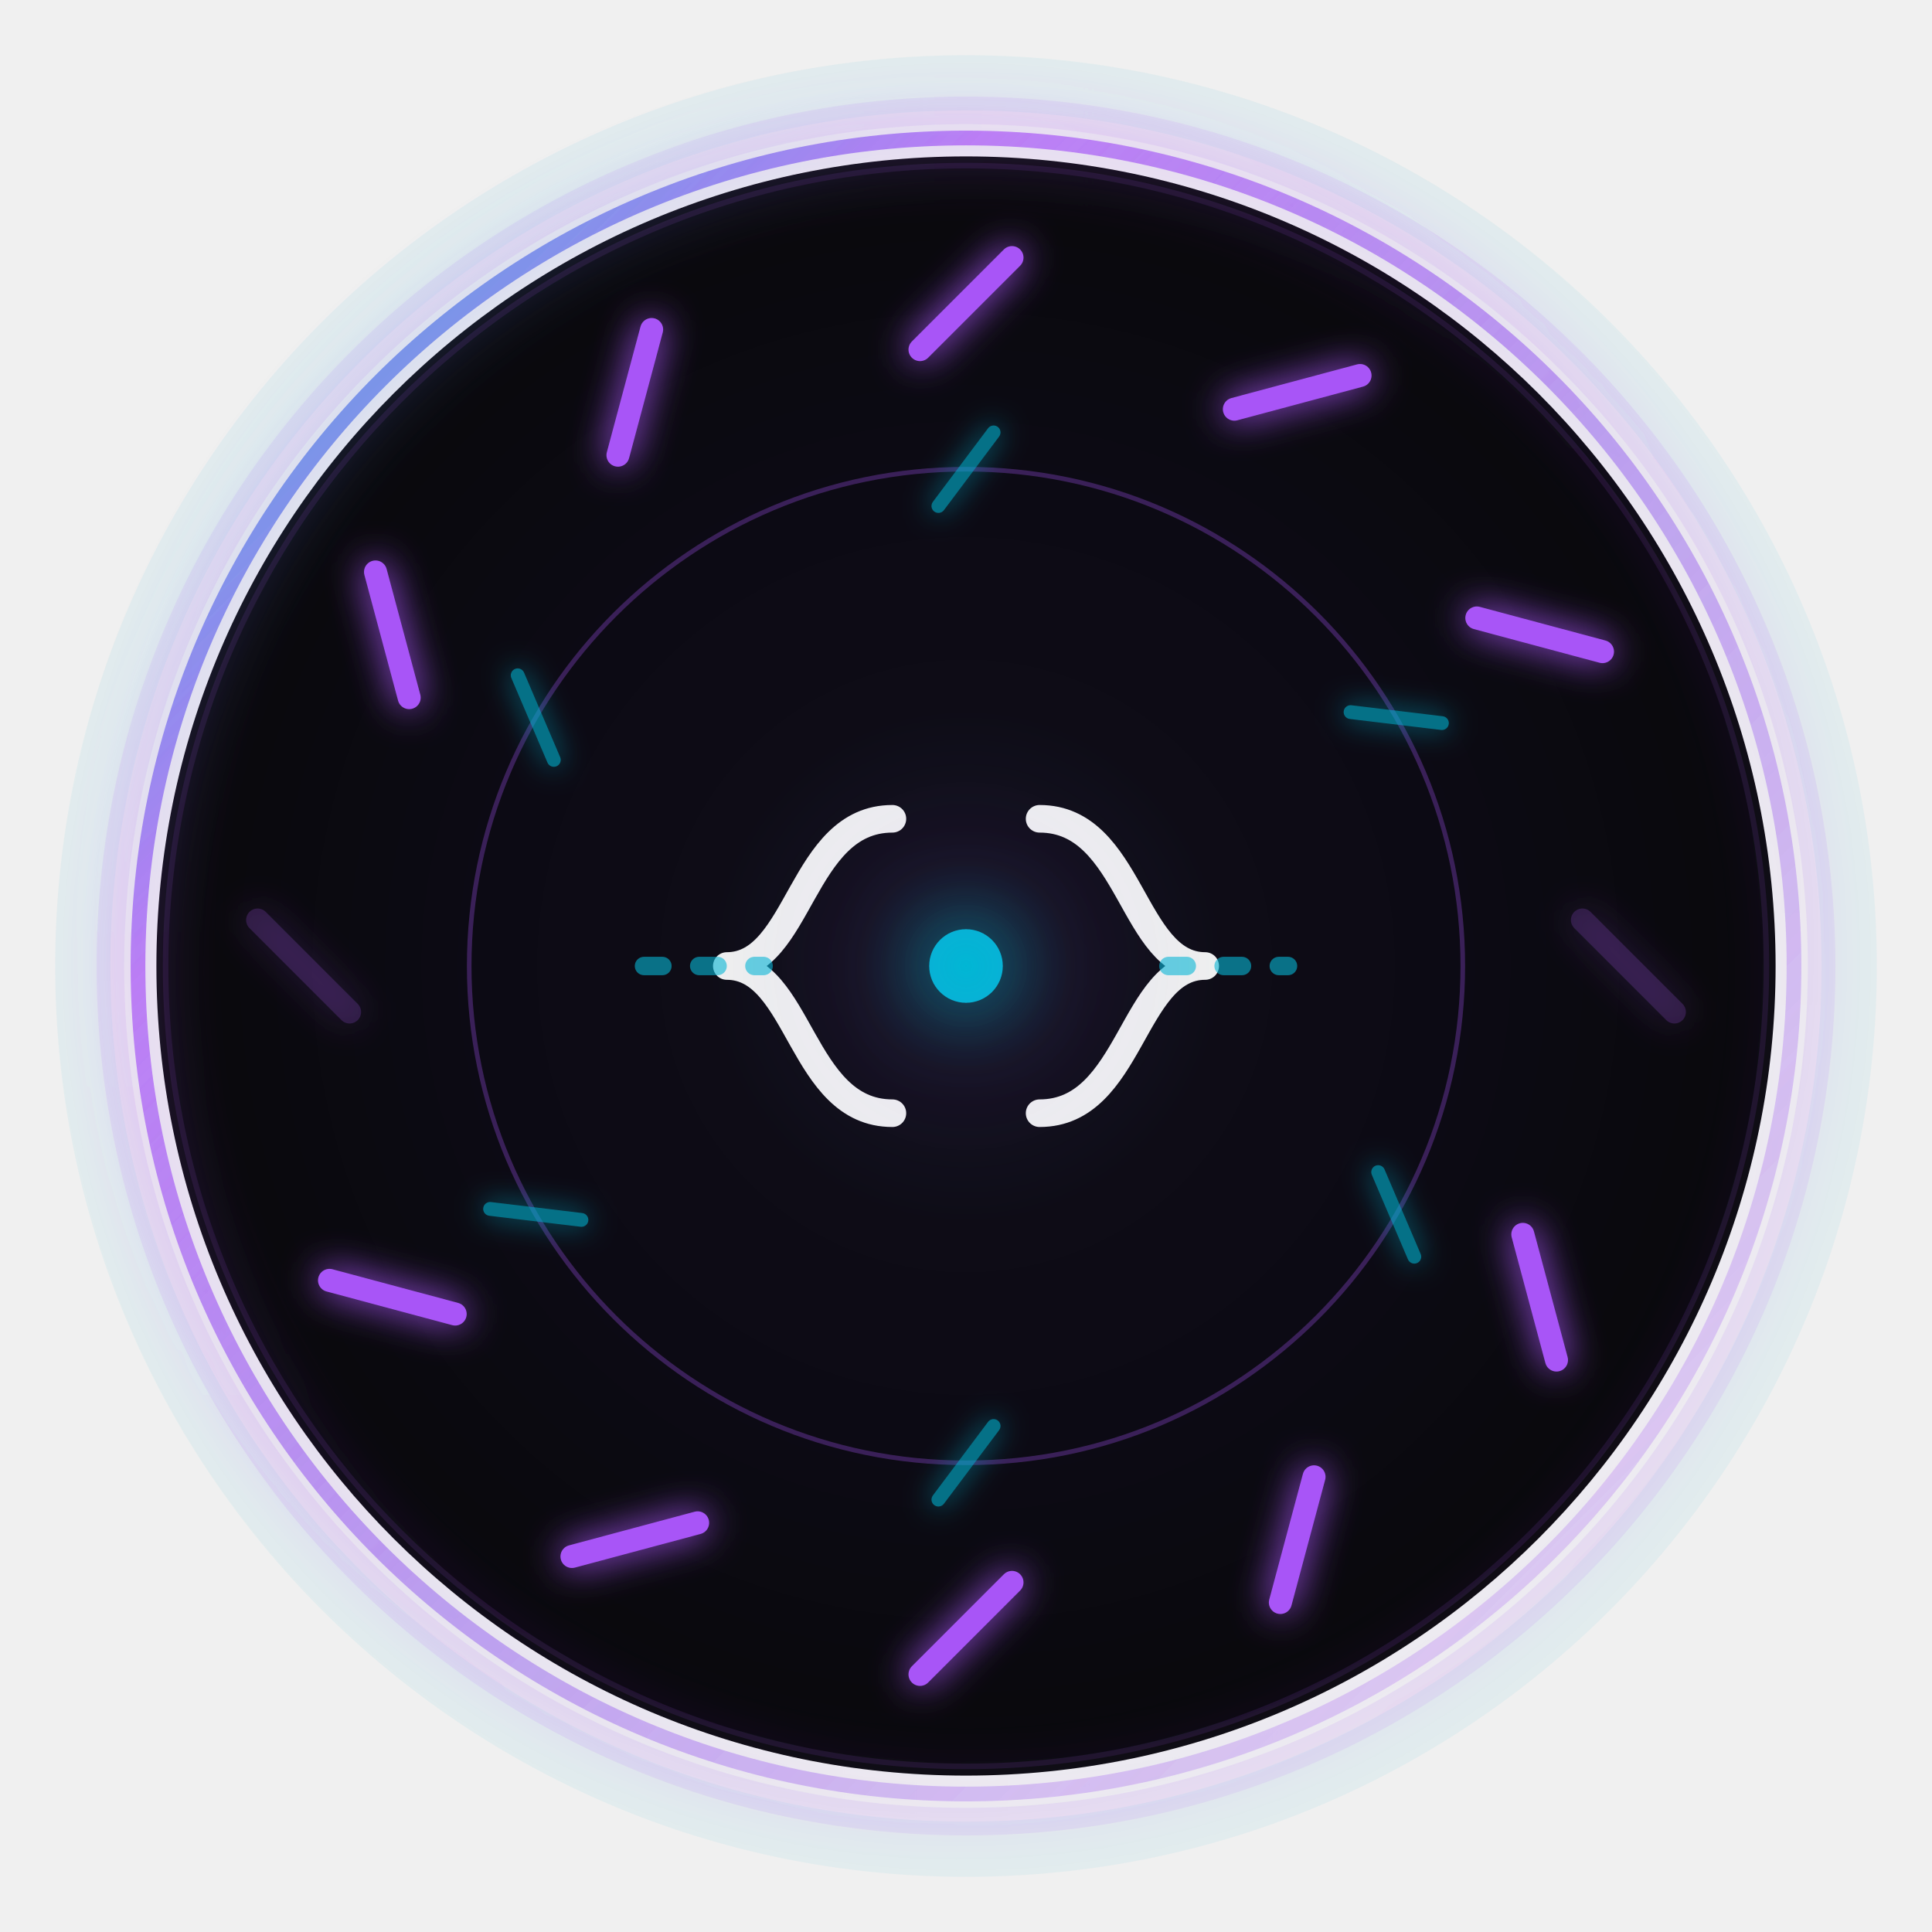
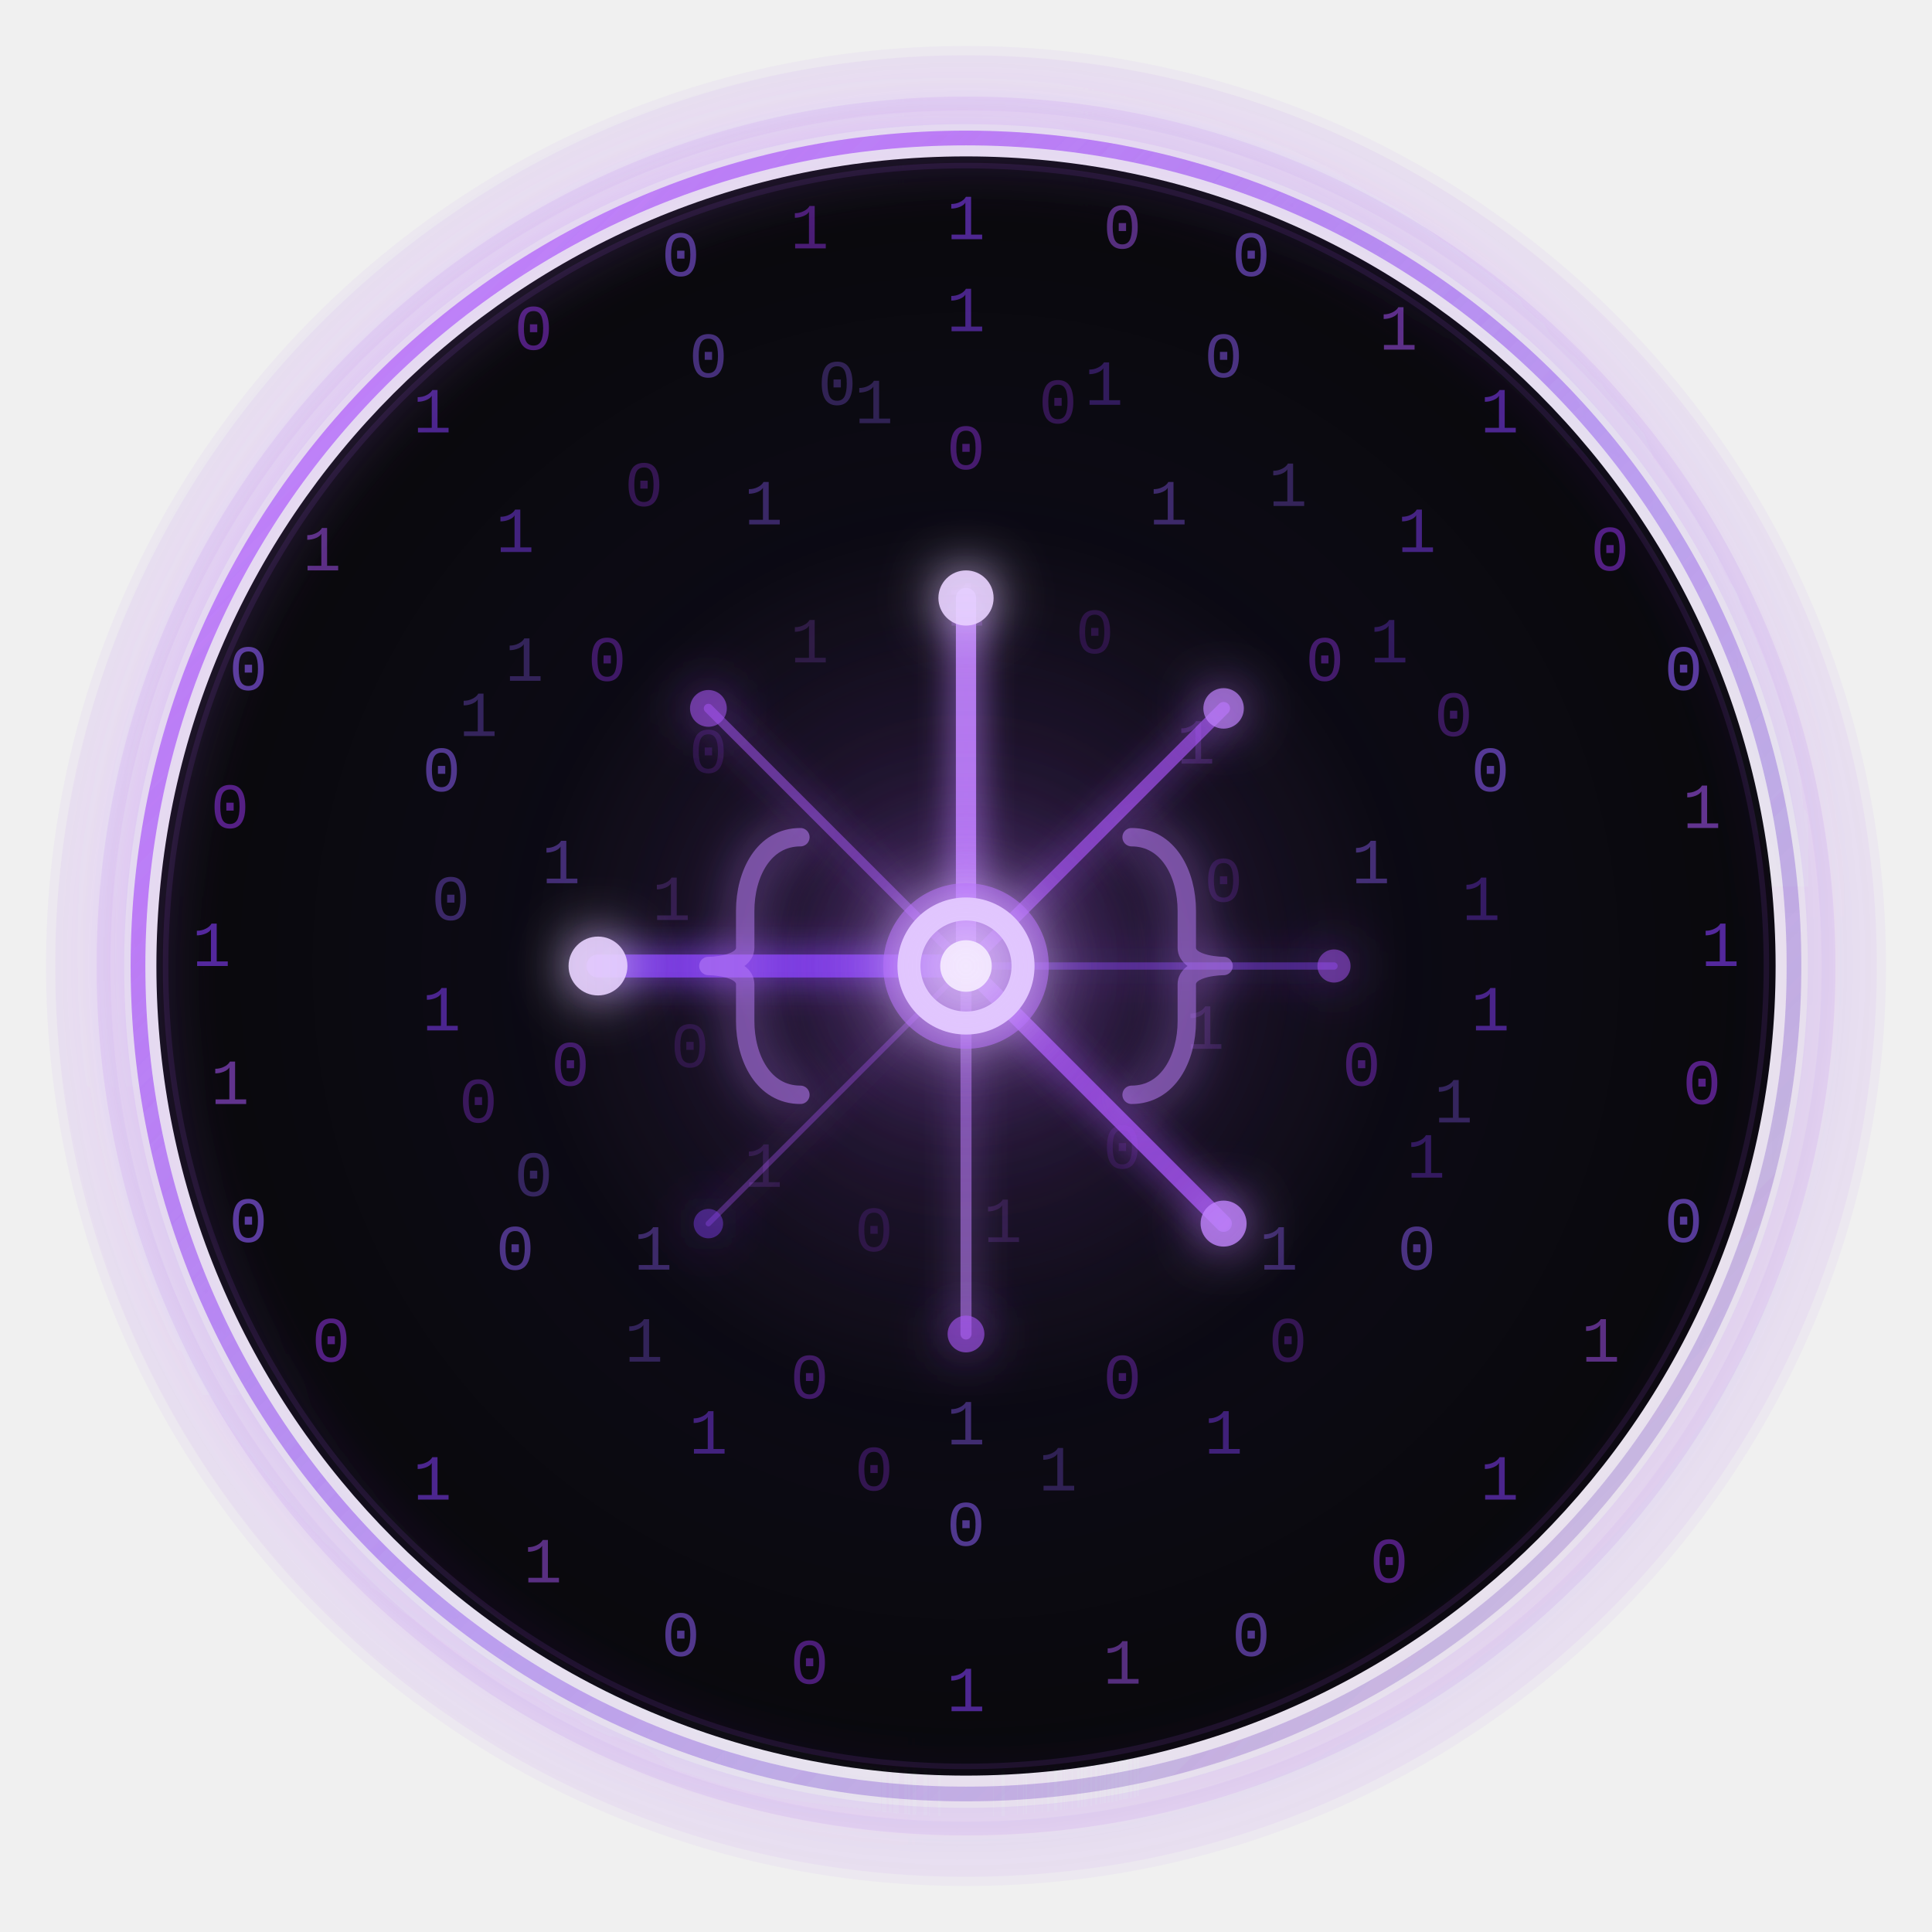
<svg xmlns="http://www.w3.org/2000/svg" width="210" height="210" viewBox="0 0 210 210" fill="none">
  <defs>
-     <filter id="ringGlow" x="-30%" y="-30%" width="160%" height="160%">
-       <feGaussianBlur stdDeviation="3.5" result="blur" />
-       <feComposite in="SourceGraphic" in2="blur" operator="over" />
+     <clipPath id="discClip">
+       <circle cx="105" cy="105" r="87" />
+     </clipPath>
+     <filter id="rg" x="-30%" y="-30%" width="160%" height="160%">
+       <feGaussianBlur stdDeviation="3.5" result="b" />
+       <feComposite in="SourceGraphic" in2="b" operator="over" />
    </filter>
-     <filter id="cyanBloom" x="-200%" y="-200%" width="500%" height="500%">
-       <feGaussianBlur stdDeviation="5" result="blur" />
-       <feComposite in="SourceGraphic" in2="blur" operator="over" />
+     <filter id="bloom" x="-200%" y="-200%" width="500%" height="500%">
+       <feGaussianBlur stdDeviation="9" result="b" />
+       <feComposite in="SourceGraphic" in2="b" operator="over" />
    </filter>
-     <filter id="violetGlow" x="-50%" y="-50%" width="200%" height="200%">
-       <feGaussianBlur stdDeviation="2" result="blur" />
-       <feComposite in="SourceGraphic" in2="blur" operator="over" />
+     <filter id="glow" x="-80%" y="-80%" width="260%" height="260%">
+       <feGaussianBlur stdDeviation="3" result="b" />
+       <feComposite in="SourceGraphic" in2="b" operator="over" />
    </filter>
-     <filter id="cyanGlow" x="-50%" y="-50%" width="200%" height="200%">
-       <feGaussianBlur stdDeviation="1.5" result="blur" />
-       <feComposite in="SourceGraphic" in2="blur" operator="over" />
+     <filter id="rayg" x="-60%" y="-60%" width="220%" height="220%">
+       <feGaussianBlur stdDeviation="2" result="b" />
+       <feComposite in="SourceGraphic" in2="b" operator="over" />
    </filter>
+     <filter id="bg" x="-100%" y="-60%" width="300%" height="220%">
+       <feGaussianBlur stdDeviation="2.5" result="b" />
+       <feComposite in="SourceGraphic" in2="b" operator="over" />
+     </filter>
+     <radialGradient id="matrixFade" cx="50%" cy="50%" r="50%">
+       <stop offset="0%" stop-color="#09090b" stop-opacity="0.68" />
+       <stop offset="22%" stop-color="#09090b" stop-opacity="0.40" />
+       <stop offset="48%" stop-color="#09090b" stop-opacity="0.08" />
+       <stop offset="70%" stop-color="#09090b" stop-opacity="0.01" />
+       <stop offset="100%" stop-color="#09090b" stop-opacity="0" />
+     </radialGradient>
    <radialGradient id="voidFill" cx="50%" cy="50%" r="50%">
      <stop offset="0%" stop-color="#100e18" />
      <stop offset="60%" stop-color="#0c0a14" />
      <stop offset="100%" stop-color="#09090b" />
    </radialGradient>
-     <linearGradient id="ringHighlight" x1="0%" y1="0%" x2="100%" y2="100%">
-       <stop offset="0%" stop-color="#06b6d4" stop-opacity="0.9" />
-       <stop offset="25%" stop-color="#a855f7" stop-opacity="0.7" />
-       <stop offset="55%" stop-color="#7c3aed" stop-opacity="0.4" />
-       <stop offset="100%" stop-color="#a855f7" stop-opacity="0.15" />
+     <linearGradient id="ringH" x1="0%" y1="0%" x2="100%" y2="100%">
+       <stop offset="0%" stop-color="#c084fc" stop-opacity=".9" />
+       <stop offset="25%" stop-color="#a855f7" stop-opacity=".7" />
+       <stop offset="55%" stop-color="#7c3aed" stop-opacity=".4" />
+       <stop offset="100%" stop-color="#4c1d95" stop-opacity=".15" />
    </linearGradient>
-     <radialGradient id="centreBloom" cx="50%" cy="50%" r="50%">
-       <stop offset="0%" stop-color="#06b6d4" stop-opacity="0.7" />
-       <stop offset="40%" stop-color="#a855f7" stop-opacity="0.3" />
-       <stop offset="100%" stop-color="#3b82f6" stop-opacity="0" />
+     <radialGradient id="cb" cx="50%" cy="50%" r="50%">
+       <stop offset="0%" stop-color="#d8b4fe" stop-opacity=".9" />
+       <stop offset="40%" stop-color="#a855f7" stop-opacity=".4" />
+       <stop offset="100%" stop-color="#a855f7" stop-opacity="0" />
+     </radialGradient>
+     <radialGradient id="og" cx="50%" cy="50%" r="50%">
+       <stop offset="70%" stop-color="#a855f7" stop-opacity="0" />
+       <stop offset="100%" stop-color="#a855f7" stop-opacity=".05" />
    </radialGradient>
  </defs>
+   <circle cx="105" cy="105" r="100" fill="url(#og)" />
  <circle cx="105" cy="105" r="88" fill="url(#voidFill)" />
-   <circle cx="105" cy="105" r="96" stroke="#06b6d4" stroke-width="6" stroke-opacity="0.06" fill="none" />
-   <circle cx="105" cy="105" r="93" stroke="#a855f7" stroke-width="3" stroke-opacity="0.10" fill="none" />
-   <circle cx="105" cy="105" r="90" stroke="url(#ringHighlight)" stroke-width="1.6" fill="none" filter="url(#ringGlow)" />
-   <circle cx="105" cy="105" r="87" stroke="#a855f7" stroke-width="0.6" stroke-opacity="0.12" fill="none" />
-   <circle cx="105" cy="105" r="54" stroke="#a855f7" stroke-width="0.5" stroke-opacity="0.3" fill="none" />
-   <g transform="translate(105, 105)" stroke="#06b6d4" stroke-width="1.5" stroke-linecap="round" opacity="0.6" filter="url(#cyanGlow)">
-     <line x1="-3" y1="-50" x2="3" y2="-58" transform="rotate(0)" />
-     <line x1="-3" y1="-50" x2="3" y2="-58" transform="rotate(60)" />
-     <line x1="-3" y1="-50" x2="3" y2="-58" transform="rotate(120)" />
-     <line x1="-3" y1="-50" x2="3" y2="-58" transform="rotate(180)" />
-     <line x1="-3" y1="-50" x2="3" y2="-58" transform="rotate(240)" />
-     <line x1="-3" y1="-50" x2="3" y2="-58" transform="rotate(300)" />
+   <g clip-path="url(#discClip)" font-family="'JetBrains Mono','Courier New',monospace" font-size="7" text-anchor="middle">
+     <text x="105" y="36" fill="#7c3aed" opacity=".55">1</text>
+     <text x="133" y="41" fill="#8b5cf6" opacity=".50">0</text>
+     <text x="154" y="60" fill="#7c3aed" opacity=".52">1</text>
+     <text x="162" y="86" fill="#8b5cf6" opacity=".58">0</text>
+     <text x="162" y="112" fill="#7c3aed" opacity=".56">1</text>
+     <text x="154" y="138" fill="#8b5cf6" opacity=".50">0</text>
+     <text x="133" y="158" fill="#7c3aed" opacity=".48">1</text>
+     <text x="105" y="168" fill="#8b5cf6" opacity=".55">0</text>
+     <text x="77" y="158" fill="#7c3aed" opacity=".50">1</text>
+     <text x="56" y="138" fill="#8b5cf6" opacity=".52">0</text>
+     <text x="48" y="112" fill="#7c3aed" opacity=".58">1</text>
+     <text x="48" y="86" fill="#8b5cf6" opacity=".55">0</text>
+     <text x="56" y="60" fill="#7c3aed" opacity=".50">1</text>
+     <text x="77" y="41" fill="#8b5cf6" opacity=".46">0</text>
+     <text x="105" y="51" fill="#9333ea" opacity=".44">0</text>
+     <text x="127" y="57" fill="#8b5cf6" opacity=".40">1</text>
+     <text x="144" y="74" fill="#9333ea" opacity=".43">0</text>
+     <text x="149" y="96" fill="#8b5cf6" opacity=".46">1</text>
+     <text x="148" y="118" fill="#9333ea" opacity=".44">0</text>
+     <text x="139" y="138" fill="#8b5cf6" opacity=".40">1</text>
+     <text x="122" y="152" fill="#9333ea" opacity=".39">0</text>
+     <text x="105" y="157" fill="#8b5cf6" opacity=".43">1</text>
+     <text x="88" y="152" fill="#9333ea" opacity=".41">0</text>
+     <text x="71" y="138" fill="#8b5cf6" opacity=".40">1</text>
+     <text x="62" y="118" fill="#9333ea" opacity=".43">0</text>
+     <text x="61" y="96" fill="#8b5cf6" opacity=".45">1</text>
+     <text x="66" y="74" fill="#9333ea" opacity=".40">0</text>
+     <text x="83" y="57" fill="#8b5cf6" opacity=".38">1</text>
+     <text x="105" y="68" fill="#a855f7" opacity=".27">1</text>
+     <text x="119" y="71" fill="#9333ea" opacity=".24">0</text>
+     <text x="130" y="83" fill="#a855f7" opacity=".26">1</text>
+     <text x="133" y="98" fill="#9333ea" opacity=".27">0</text>
+     <text x="131" y="114" fill="#a855f7" opacity=".25">1</text>
+     <text x="122" y="127" fill="#9333ea" opacity=".23">0</text>
+     <text x="109" y="135" fill="#a855f7" opacity=".25">1</text>
+     <text x="95" y="136" fill="#9333ea" opacity=".24">0</text>
+     <text x="83" y="129" fill="#a855f7" opacity=".23">1</text>
+     <text x="75" y="116" fill="#9333ea" opacity=".24">0</text>
+     <text x="73" y="100" fill="#a855f7" opacity=".27">1</text>
+     <text x="77" y="84" fill="#9333ea" opacity=".23">0</text>
+     <text x="88" y="72" fill="#a855f7" opacity=".22">1</text>
+     <text x="120" y="44" fill="#7c3aed" opacity=".34">1</text>
+     <text x="91" y="44" fill="#8b5cf6" opacity=".30">0</text>
+     <text x="161" y="100" fill="#7c3aed" opacity=".38">1</text>
+     <text x="49" y="100" fill="#8b5cf6" opacity=".38">0</text>
+     <text x="151" y="72" fill="#7c3aed" opacity=".34">1</text>
+     <text x="58" y="130" fill="#8b5cf6" opacity=".34">0</text>
+     <text x="155" y="128" fill="#7c3aed" opacity=".36">1</text>
+     <text x="57" y="74" fill="#8b5cf6" opacity=".32">1</text>
+     <text x="115" y="46" fill="#9333ea" opacity=".30">0</text>
+     <text x="140" y="55" fill="#8b5cf6" opacity=".32">1</text>
+     <text x="158" y="80" fill="#9333ea" opacity=".35">0</text>
+     <text x="158" y="122" fill="#8b5cf6" opacity=".34">1</text>
+     <text x="140" y="148" fill="#9333ea" opacity=".31">0</text>
+     <text x="115" y="162" fill="#8b5cf6" opacity=".30">1</text>
+     <text x="95" y="162" fill="#9333ea" opacity=".30">0</text>
+     <text x="70" y="148" fill="#8b5cf6" opacity=".32">1</text>
+     <text x="52" y="122" fill="#9333ea" opacity=".35">0</text>
+     <text x="52" y="80" fill="#8b5cf6" opacity=".33">1</text>
+     <text x="70" y="55" fill="#9333ea" opacity=".30">0</text>
+     <text x="95" y="46" fill="#8b5cf6" opacity=".29">1</text>
+     <text x="105" y="26" fill="#7c3aed" opacity=".60">1</text>
+     <text x="136" y="30" fill="#8b5cf6" opacity=".55">0</text>
+     <text x="163" y="47" fill="#7c3aed" opacity=".58">1</text>
+     <text x="183" y="75" fill="#8b5cf6" opacity=".62">0</text>
+     <text x="187" y="105" fill="#7c3aed" opacity=".64">1</text>
+     <text x="183" y="135" fill="#8b5cf6" opacity=".60">0</text>
+     <text x="163" y="163" fill="#7c3aed" opacity=".57">1</text>
+     <text x="136" y="180" fill="#8b5cf6" opacity=".54">0</text>
+     <text x="105" y="186" fill="#7c3aed" opacity=".60">1</text>
+     <text x="74" y="180" fill="#8b5cf6" opacity=".55">0</text>
+     <text x="47" y="163" fill="#7c3aed" opacity=".58">1</text>
+     <text x="27" y="135" fill="#8b5cf6" opacity=".62">0</text>
+     <text x="23" y="105" fill="#7c3aed" opacity=".64">1</text>
+     <text x="27" y="75" fill="#8b5cf6" opacity=".60">0</text>
+     <text x="47" y="47" fill="#7c3aed" opacity=".57">1</text>
+     <text x="74" y="30" fill="#8b5cf6" opacity=".54">0</text>
+     <text x="122" y="27" fill="#a855f7" opacity=".48">0</text>
+     <text x="88" y="27" fill="#9333ea" opacity=".47">1</text>
+     <text x="152" y="38" fill="#a855f7" opacity=".52">1</text>
+     <text x="175" y="62" fill="#9333ea" opacity=".53">0</text>
+     <text x="185" y="90" fill="#a855f7" opacity=".56">1</text>
+     <text x="185" y="120" fill="#9333ea" opacity=".54">0</text>
+     <text x="174" y="148" fill="#a855f7" opacity=".51">1</text>
+     <text x="151" y="172" fill="#9333ea" opacity=".50">0</text>
+     <text x="122" y="183" fill="#a855f7" opacity=".48">1</text>
+     <text x="88" y="183" fill="#9333ea" opacity=".48">0</text>
+     <text x="59" y="172" fill="#a855f7" opacity=".50">1</text>
+     <text x="36" y="148" fill="#9333ea" opacity=".52">0</text>
+     <text x="25" y="120" fill="#a855f7" opacity=".55">1</text>
+     <text x="25" y="90" fill="#9333ea" opacity=".54">0</text>
+     <text x="35" y="62" fill="#a855f7" opacity=".51">1</text>
+     <text x="58" y="38" fill="#9333ea" opacity=".50">0</text>
  </g>
-   <g transform="translate(105, 105)" stroke="#a855f7" stroke-width="2.5" stroke-linecap="round" filter="url(#violetGlow)">
-     <line x1="-5" y1="-67" x2="5" y2="-77" transform="rotate(0)" />
-     <line x1="-5" y1="-67" x2="5" y2="-77" transform="rotate(30)" />
-     <line x1="-5" y1="-67" x2="5" y2="-77" transform="rotate(60)" />
-     <line x1="-5" y1="-67" x2="5" y2="-77" transform="rotate(90)" opacity="0.2" />
-     <line x1="-5" y1="-67" x2="5" y2="-77" transform="rotate(120)" />
-     <line x1="-5" y1="-67" x2="5" y2="-77" transform="rotate(150)" />
-     <line x1="-5" y1="-67" x2="5" y2="-77" transform="rotate(180)" />
-     <line x1="-5" y1="-67" x2="5" y2="-77" transform="rotate(210)" />
-     <line x1="-5" y1="-67" x2="5" y2="-77" transform="rotate(240)" />
-     <line x1="-5" y1="-67" x2="5" y2="-77" transform="rotate(270)" opacity="0.2" />
-     <line x1="-5" y1="-67" x2="5" y2="-77" transform="rotate(300)" />
-     <line x1="-5" y1="-67" x2="5" y2="-77" transform="rotate(330)" />
+   <circle cx="105" cy="105" r="87" fill="url(#matrixFade)" clip-path="url(#discClip)" />
+   <circle cx="105" cy="105" r="96" stroke="#a855f7" stroke-width="6" stroke-opacity=".06" fill="none" />
+   <circle cx="105" cy="105" r="93" stroke="#a855f7" stroke-width="3" stroke-opacity=".10" fill="none" />
+   <circle cx="105" cy="105" r="90" stroke="url(#ringH)" stroke-width="1.6" fill="none" filter="url(#rg)" />
+   <circle cx="105" cy="105" r="87" stroke="#a855f7" stroke-width=".6" stroke-opacity=".12" fill="none" />
+   <g transform="translate(105,105)">
+     <g filter="url(#rayg)">
+       <line x1="0" y1="-40" x2="0" y2="0" stroke="#c084fc" stroke-width="2.2" stroke-linecap="round" opacity=".9" />
+       <line x1="28" y1="-28" x2="0" y2="0" stroke="#a855f7" stroke-width="1.4" stroke-linecap="round" opacity=".65" />
+       <line x1="40" y1="0" x2="0" y2="0" stroke="#7c3aed" stroke-width=".8" stroke-linecap="round" opacity=".45" />
+       <line x1="28" y1="28" x2="0" y2="0" stroke="#a855f7" stroke-width="1.8" stroke-linecap="round" opacity=".75" />
+       <line x1="0" y1="40" x2="0" y2="0" stroke="#c084fc" stroke-width="1.2" stroke-linecap="round" opacity=".55" />
+       <line x1="-28" y1="28" x2="0" y2="0" stroke="#a855f7" stroke-width=".6" stroke-linecap="round" opacity=".35" />
+       <line x1="-40" y1="0" x2="0" y2="0" stroke="#7c3aed" stroke-width="2.5" stroke-linecap="round" opacity=".85" />
+       <line x1="-28" y1="-28" x2="0" y2="0" stroke="#a855f7" stroke-width="1.0" stroke-linecap="round" opacity=".5" />
+     </g>
+     <g filter="url(#glow)">
+       <circle cx="0" cy="-40" r="3" fill="#e9d5ff" opacity=".9" />
+       <circle cx="28" cy="-28" r="2.2" fill="#c084fc" opacity=".7" />
+       <circle cx="40" cy="0" r="1.8" fill="#a855f7" opacity=".5" />
+       <circle cx="28" cy="28" r="2.5" fill="#c084fc" opacity=".8" />
+       <circle cx="0" cy="40" r="2" fill="#a855f7" opacity=".6" />
+       <circle cx="-28" cy="28" r="1.6" fill="#7c3aed" opacity=".45" />
+       <circle cx="-40" cy="0" r="3.2" fill="#e9d5ff" opacity=".9" />
+       <circle cx="-28" cy="-28" r="2" fill="#a855f7" opacity=".55" />
+     </g>
+     <g filter="url(#bg)" opacity=".58">
+       <path d="M-18 -14 C-22 -14,-24 -10,-24 -6 L-24 -2 C-24 0,-28 0,-28 0 C-28 0,-24 0,-24 2 L-24 6 C-24 10,-22 14,-18 14" fill="none" stroke="#c084fc" stroke-width="2.0" stroke-linecap="round" stroke-linejoin="round" />
+     </g>
+     <g filter="url(#bg)" opacity=".58">
+       <path d="M18 -14 C22 -14,24 -10,24 -6 L24 -2 C24 0,28 0,28 0 C28 0,24 0,24 2 L24 6 C24 10,22 14,18 14" fill="none" stroke="#c084fc" stroke-width="2.0" stroke-linecap="round" stroke-linejoin="round" />
+     </g>
+     <g filter="url(#bloom)" opacity=".65">
+       <circle cx="0" cy="0" r="9" fill="#a855f7" />
+     </g>
+     <g filter="url(#glow)">
+       <circle cx="0" cy="0" r="6.2" fill="none" stroke="#e9d5ff" stroke-width="2.5" />
+       <circle cx="0" cy="0" r="2.8" fill="#fff" opacity=".95" />
+     </g>
  </g>
-   <g transform="translate(105, 105)">
-     <path d="M -8 -16 C -18 -16 -18 0 -26 0 C -18 0 -18 16 -8 16" fill="none" stroke="#fafafa" stroke-width="3" stroke-linecap="round" stroke-linejoin="round" opacity="0.95" />
-     <path d="M 8 -16 C 18 -16 18 0 26 0 C 18 0 18 16 8 16" fill="none" stroke="#fafafa" stroke-width="3" stroke-linecap="round" stroke-linejoin="round" opacity="0.95" />
-     <circle cx="0" cy="0" r="4" fill="#06b6d4" filter="url(#cyanBloom)" />
-     <line x1="-35" y1="0" x2="-22" y2="0" stroke="#06b6d4" stroke-width="2" stroke-linecap="round" stroke-dasharray="2 4" opacity="0.6" />
-     <line x1="22" y1="0" x2="35" y2="0" stroke="#06b6d4" stroke-width="2" stroke-linecap="round" stroke-dasharray="2 4" opacity="0.6" />
-   </g>
-   <circle cx="105" cy="105" r="28" fill="url(#centreBloom)" fill-opacity="0.2" />
+   <circle cx="105" cy="105" r="46" fill="url(#cb)" fill-opacity=".32" />
</svg>
